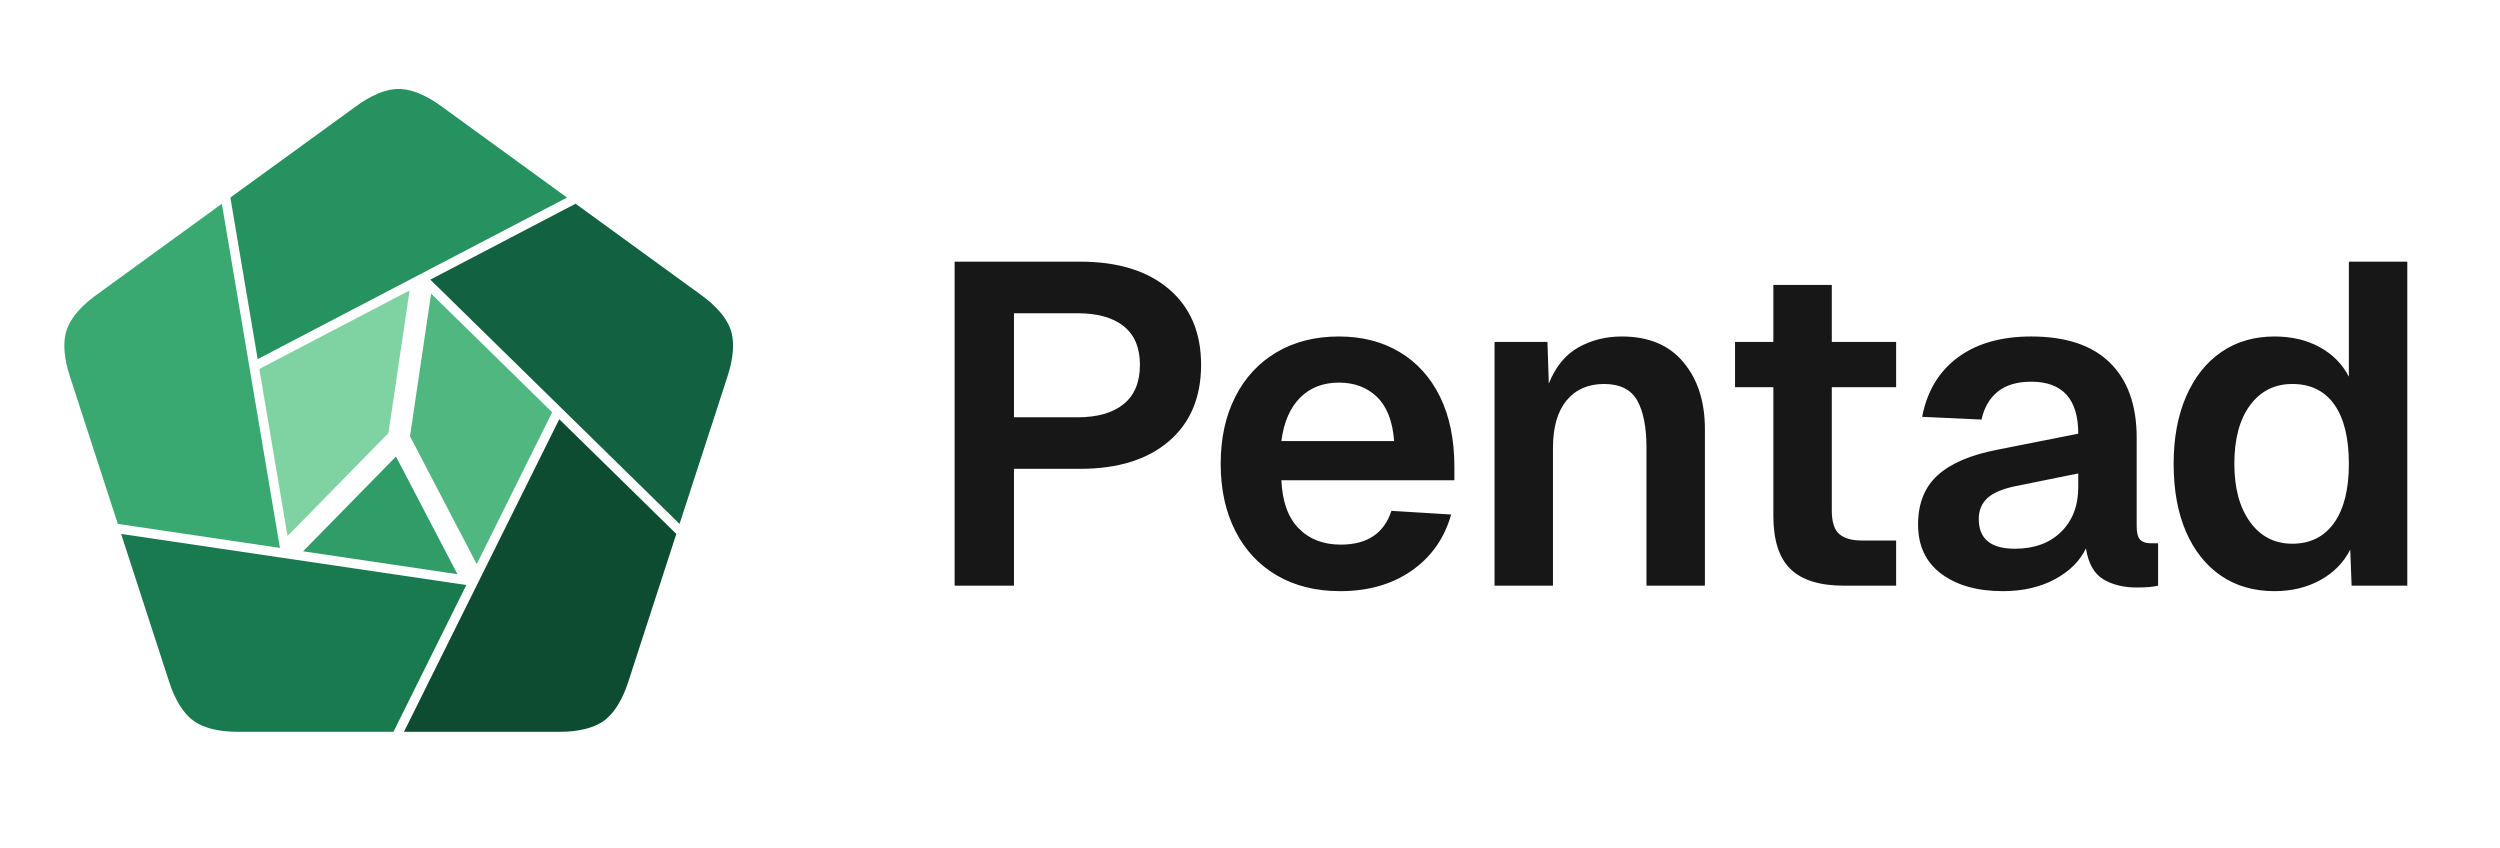
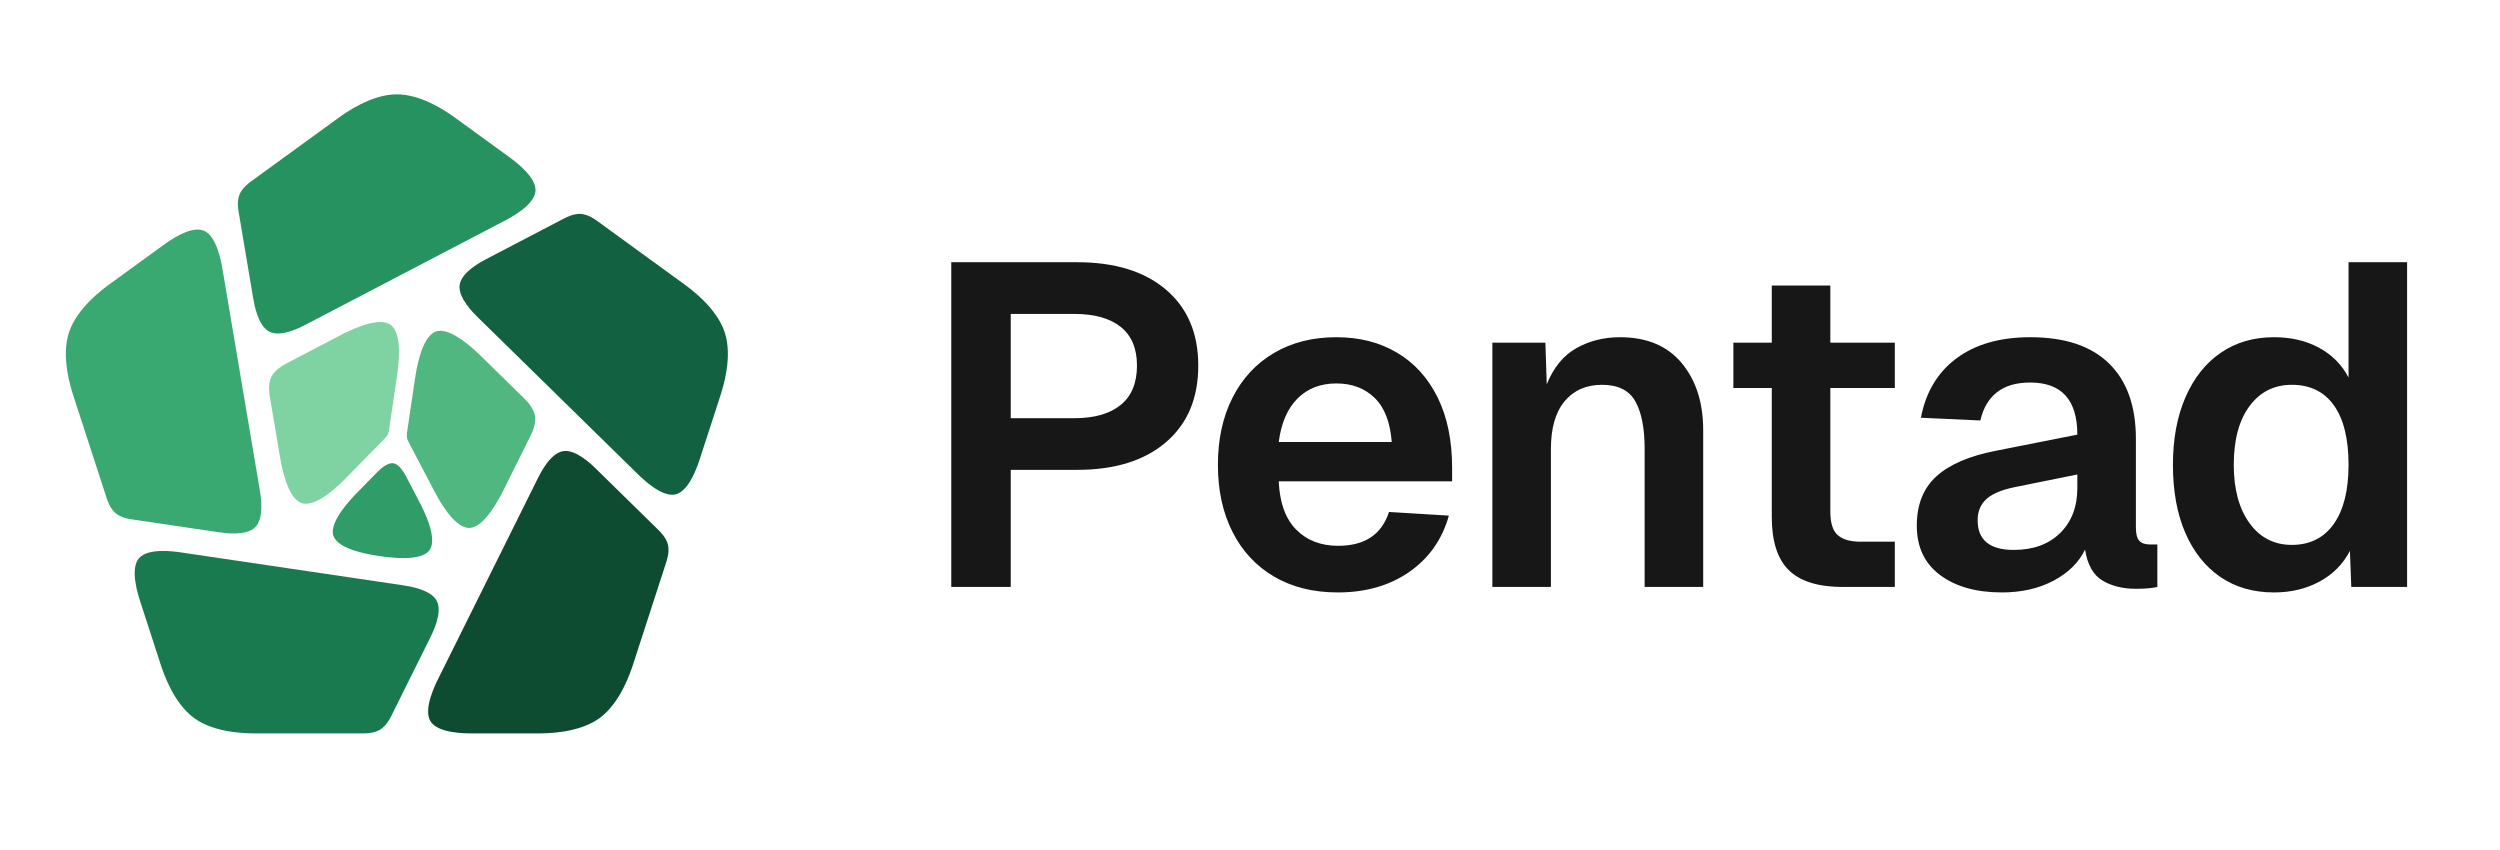
- <svg xmlns="http://www.w3.org/2000/svg" viewBox="0 0 493.78 167.36" width="493.78" height="167.36" role="img" aria-label="Pentad">
-   <path fill="#126140" d="M113.68 40.24L138.45 58.24C139.47 58.98 143.19 61.69 144.35 65.23C145.5 68.78 144.07 73.16 143.69 74.35L134.22 103.48L84.99 55.23Z" />
-   <path fill="#0E4C32" d="M133.58 105.46L124.12 134.58C123.73 135.78 122.3 140.16 119.29 142.35C116.27 144.54 111.67 144.54 110.41 144.54L79.79 144.54L110.46 82.8Z" />
-   <path fill="#197A4F" d="M77.71 144.54L47.08 144.54C45.83 144.54 41.22 144.54 38.21 142.35C35.19 140.16 33.77 135.78 33.38 134.58L23.92 105.46L92.11 115.55Z" />
-   <path fill="#3AA971" d="M23.27 103.48L13.81 74.35C13.42 73.16 12 68.78 13.15 65.23C14.3 61.69 18.03 58.98 19.05 58.24L43.82 40.24L55.29 108.22Z" />
-   <path fill="#26925F" d="M45.5 39.02L70.28 21.02C71.3 20.28 75.02 17.57 78.75 17.57C82.47 17.57 86.2 20.28 87.22 21.02L111.99 39.02L50.89 70.93Z" />
-   <path fill="#51B781" d="M80.98 86.17L85.15 57.99L109.06 81.43L94.16 111.42Z" />
-   <path fill="#309D68" d="M78.21 90.17L90.35 113.41L59.86 108.89Z" />
-   <path fill="#7FD3A2" d="M76.72 85.54L56.79 105.88L51.22 72.87L80.9 57.36Z" />
-   <path fill="#171717" d="M188.55 115.68V51.68H213.34Q224.52 51.68 230.87 57.09Q237.23 62.5 237.23 72.05Q237.23 81.7 230.87 87.15Q224.52 92.6 213.34 92.6H200.27V115.68ZM200.27 82.42H212.8Q218.75 82.42 221.95 79.8Q225.15 77.19 225.15 72.05Q225.15 67 221.95 64.43Q218.75 61.87 212.8 61.87H200.27ZM264.72 116.76Q257.51 116.76 252.19 113.65Q246.87 110.54 243.99 104.86Q241.1 99.18 241.1 91.61Q241.1 84.04 243.99 78.36Q246.87 72.68 252.15 69.57Q257.42 66.46 264.45 66.46Q271.3 66.46 276.44 69.53Q281.58 72.59 284.42 78.36Q287.26 84.13 287.26 92.24V94.86H253.09Q253.36 101.17 256.52 104.37Q259.67 107.57 264.81 107.57Q272.65 107.57 274.82 100.9L286.62 101.62Q284.64 108.65 278.83 112.71Q273.01 116.76 264.72 116.76ZM253.09 87.11H275.36Q274.91 81.25 271.98 78.41Q269.05 75.57 264.45 75.57Q259.76 75.57 256.79 78.54Q253.81 81.52 253.09 87.11ZM295.19 115.68V67.54H305.64L305.91 75.75Q307.9 70.79 311.73 68.63Q315.56 66.46 320.34 66.46Q328.27 66.46 332.51 71.56Q336.74 76.65 336.74 84.76V115.68H325.2V88.46Q325.2 82.33 323.36 79.08Q321.51 75.84 316.82 75.84Q312.13 75.84 309.43 79.08Q306.73 82.33 306.73 88.46V115.68ZM364.24 115.68Q357.02 115.68 353.64 112.39Q350.26 109.1 350.26 101.89V76.47H342.69V67.54H350.26V56.28H361.8V67.54H374.51V76.47H361.8V100.81Q361.8 104.23 363.29 105.49Q364.78 106.76 367.75 106.76H374.51V115.68ZM395.6 116.76Q388.03 116.76 383.44 113.34Q378.84 109.91 378.84 103.6Q378.84 97.38 382.71 93.87Q386.59 90.35 394.52 88.82L410.48 85.66Q410.48 75.39 401.19 75.39Q397.05 75.39 394.61 77.33Q392.18 79.26 391.37 82.87L379.65 82.33Q381.09 74.76 386.68 70.61Q392.27 66.46 401.19 66.46Q411.47 66.46 416.74 71.65Q422.02 76.83 422.02 86.47V103.96Q422.02 105.85 422.69 106.58Q423.37 107.3 424.72 107.3H426.25V115.68Q424.72 116.04 422.02 116.04Q418.14 116.04 415.44 114.42Q412.73 112.8 412.01 108.38V108.29Q410.21 112.07 405.84 114.42Q401.46 116.76 395.6 116.76ZM397.95 108.38Q403.72 108.38 407.1 105.04Q410.48 101.71 410.48 96.21V93.51L398.04 96.03Q394.16 96.84 392.49 98.42Q390.83 100 390.83 102.52Q390.83 108.38 397.95 108.38ZM449.24 116.76Q443.11 116.76 438.65 113.7Q434.19 110.63 431.75 105Q429.32 99.36 429.32 91.61Q429.32 83.95 431.8 78.27Q434.28 72.59 438.74 69.53Q443.2 66.46 449.24 66.46Q454.29 66.46 458.12 68.54Q461.95 70.61 463.93 74.4V51.68H475.47V115.68H464.47L464.2 108.56Q462.22 112.43 458.25 114.6Q454.29 116.76 449.24 116.76ZM452.75 107.39Q458.07 107.39 461 103.29Q463.93 99.18 463.93 91.61Q463.93 83.95 461.05 79.89Q458.16 75.84 452.75 75.84Q447.53 75.84 444.42 80.03Q441.31 84.22 441.31 91.61Q441.31 98.82 444.42 103.11Q447.53 107.39 452.75 107.39Z" />
+ <svg xmlns="http://www.w3.org/2000/svg" viewBox="0 0 492.71 167.36" width="492.71" height="167.36" role="img" aria-label="Pentad">
+   <path fill="#126140" d="M111.18 43.05C111.59 42.84 113.08 42.06 114.5 42.16C115.93 42.27 117.29 43.25 117.66 43.52L134.74 55.94C136.14 56.95 141.26 60.67 142.85 65.55C144.43 70.42 142.47 76.44 141.94 78.09L137.96 90.34C137.51 91.72 135.87 96.76 133.16 97.43C130.45 98.09 126.66 94.38 125.63 93.37L94.17 62.54C93.32 61.71 90.22 58.66 90.59 56.14C90.96 53.61 94.82 51.59 95.87 51.04Z" />
+   <path fill="#0E4C32" d="M129.77 104.46C130.1 104.78 131.3 105.95 131.64 107.34C131.98 108.73 131.46 110.33 131.32 110.76L124.8 130.85C124.26 132.49 122.3 138.51 118.16 141.53C114.01 144.54 107.68 144.54 105.95 144.54L93.07 144.54C91.62 144.54 86.32 144.54 84.85 142.16C83.38 139.79 85.74 135.04 86.38 133.74L105.98 94.3C106.51 93.24 108.44 89.34 110.96 88.92C113.48 88.49 116.59 91.54 117.44 92.37Z" />
+   <path fill="#197A4F" d="M77.11 141.12C76.91 141.53 76.16 143.03 74.95 143.78C73.73 144.54 72.05 144.54 71.59 144.54L50.48 144.54C48.75 144.54 42.42 144.54 38.27 141.53C34.13 138.51 32.17 132.49 31.63 130.85L27.65 118.59C27.21 117.22 25.57 112.17 27.37 110.04C29.17 107.91 34.42 108.68 35.85 108.9L79.42 115.35C80.59 115.52 84.9 116.16 86.08 118.42C87.26 120.69 85.33 124.59 84.8 125.65Z" />
+   <path fill="#3AA971" d="M25.98 102.36C25.52 102.3 23.86 102.05 22.77 101.13C21.68 100.2 21.16 98.61 21.02 98.17L14.49 78.09C13.96 76.44 12 70.42 13.58 65.55C15.17 60.67 20.29 56.95 21.69 55.94L32.11 48.36C33.28 47.51 37.57 44.4 40.16 45.45C42.74 46.51 43.63 51.74 43.87 53.16L51.2 96.59C51.39 97.76 52.12 102.05 50.33 103.88C48.54 105.7 44.24 105.07 43.06 104.89Z" />
+   <path fill="#26925F" d="M47.03 41.75C46.95 41.3 46.67 39.64 47.21 38.32C47.76 37 49.11 36.01 49.49 35.74L66.57 23.33C67.97 22.31 73.09 18.59 78.21 18.59C83.34 18.59 88.46 22.31 89.86 23.33L100.28 30.9C101.45 31.75 105.74 34.87 105.54 37.65C105.33 40.44 100.63 42.9 99.35 43.56L60.31 63.95C59.26 64.5 55.4 66.52 53.12 65.38C50.83 64.24 50.1 59.95 49.9 58.78Z" />
+   <path fill="#51B781" d="M80.51 87.08C80.46 86.97 80.27 86.6 80.2 86.21C80.13 85.82 80.19 85.41 80.21 85.29L81.76 74.84C82.03 73.01 83.02 66.31 85.94 65.33C88.85 64.35 93.69 69.09 95.01 70.39L103.34 78.55C103.73 78.94 105.17 80.35 105.44 81.95C105.71 83.56 104.82 85.37 104.57 85.86L99.38 96.3C98.56 97.96 95.54 104.02 92.47 104.05C89.4 104.08 86.26 98.08 85.41 96.44Z" />
+   <path fill="#309D68" d="M74.31 93.09C74.72 92.67 76.25 91.12 77.51 91.3C78.77 91.49 79.78 93.42 80.06 93.94L82.55 98.72C83.37 100.28 86.36 106.02 84.66 108.41C82.96 110.8 76.56 109.85 74.82 109.59L74.79 109.59C73.04 109.33 66.65 108.38 65.71 105.6C64.78 102.82 69.3 98.2 70.54 96.94Z" />
+   <path fill="#7FD3A2" d="M76.67 84.77C76.65 84.88 76.59 85.3 76.41 85.65C76.23 86.01 75.94 86.31 75.86 86.39L68.46 93.94C67.17 95.25 62.43 100.09 59.5 99.17C56.56 98.25 55.44 91.57 55.13 89.75L53.19 78.25C53.1 77.71 52.76 75.72 53.49 74.26C54.21 72.8 56 71.87 56.49 71.61L66.82 66.21C68.46 65.36 74.47 62.22 76.97 64.01C79.48 65.79 78.48 72.49 78.21 74.31Z" />
+   <path fill="#171717" d="M187.48 115.68V51.68H212.27Q223.45 51.68 229.8 57.09Q236.16 62.5 236.16 72.05Q236.16 81.7 229.8 87.15Q223.45 92.6 212.27 92.6H199.2V115.68ZM199.2 82.42H211.73Q217.68 82.42 220.88 79.8Q224.08 77.19 224.08 72.05Q224.08 67 220.88 64.43Q217.68 61.87 211.73 61.87H199.2ZM263.65 116.76Q256.44 116.76 251.12 113.65Q245.8 110.54 242.92 104.86Q240.03 99.18 240.03 91.61Q240.03 84.04 242.92 78.36Q245.8 72.68 251.08 69.57Q256.35 66.46 263.38 66.46Q270.23 66.46 275.37 69.53Q280.51 72.59 283.35 78.36Q286.19 84.13 286.19 92.24V94.86H252.02Q252.29 101.17 255.45 104.37Q258.6 107.57 263.74 107.57Q271.58 107.57 273.75 100.9L285.55 101.62Q283.57 108.65 277.76 112.71Q271.94 116.76 263.65 116.76ZM252.02 87.11H274.29Q273.84 81.25 270.91 78.41Q267.98 75.57 263.38 75.57Q258.69 75.57 255.72 78.54Q252.74 81.52 252.02 87.11ZM294.12 115.68V67.54H304.57L304.84 75.75Q306.83 70.79 310.66 68.63Q314.49 66.46 319.27 66.46Q327.2 66.46 331.44 71.56Q335.67 76.65 335.67 84.76V115.68H324.13V88.46Q324.13 82.33 322.29 79.08Q320.44 75.84 315.75 75.84Q311.06 75.84 308.36 79.08Q305.66 82.33 305.66 88.46V115.68ZM363.17 115.68Q355.95 115.68 352.57 112.39Q349.19 109.1 349.19 101.89V76.47H341.62V67.54H349.19V56.28H360.73V67.54H373.44V76.47H360.73V100.81Q360.73 104.23 362.22 105.49Q363.71 106.76 366.68 106.76H373.44V115.68ZM394.53 116.76Q386.96 116.76 382.37 113.34Q377.77 109.91 377.77 103.6Q377.77 97.38 381.64 93.87Q385.52 90.35 393.45 88.82L409.41 85.66Q409.41 75.39 400.12 75.39Q395.98 75.39 393.54 77.33Q391.11 79.26 390.3 82.87L378.58 82.33Q380.02 74.76 385.61 70.61Q391.2 66.46 400.12 66.46Q410.4 66.46 415.67 71.65Q420.95 76.83 420.95 86.47V103.96Q420.95 105.85 421.62 106.58Q422.3 107.3 423.65 107.3H425.18V115.68Q423.65 116.04 420.95 116.04Q417.07 116.04 414.37 114.42Q411.66 112.8 410.94 108.38V108.29Q409.14 112.07 404.77 114.42Q400.39 116.76 394.53 116.76ZM396.88 108.38Q402.65 108.38 406.03 105.04Q409.41 101.71 409.41 96.21V93.51L396.97 96.03Q393.09 96.84 391.42 98.42Q389.76 100 389.76 102.52Q389.76 108.38 396.88 108.38ZM448.17 116.76Q442.04 116.76 437.58 113.7Q433.12 110.63 430.68 105Q428.25 99.36 428.25 91.61Q428.25 83.95 430.73 78.27Q433.21 72.59 437.67 69.53Q442.13 66.46 448.17 66.46Q453.22 66.46 457.05 68.54Q460.88 70.61 462.86 74.4V51.68H474.4V115.68H463.4L463.13 108.56Q461.15 112.43 457.18 114.6Q453.22 116.76 448.17 116.76ZM451.68 107.39Q457 107.39 459.93 103.29Q462.86 99.18 462.86 91.61Q462.86 83.95 459.98 79.89Q457.09 75.84 451.68 75.84Q446.46 75.84 443.35 80.03Q440.24 84.22 440.24 91.61Q440.24 98.82 443.35 103.11Q446.46 107.39 451.68 107.39Z" />
</svg>
